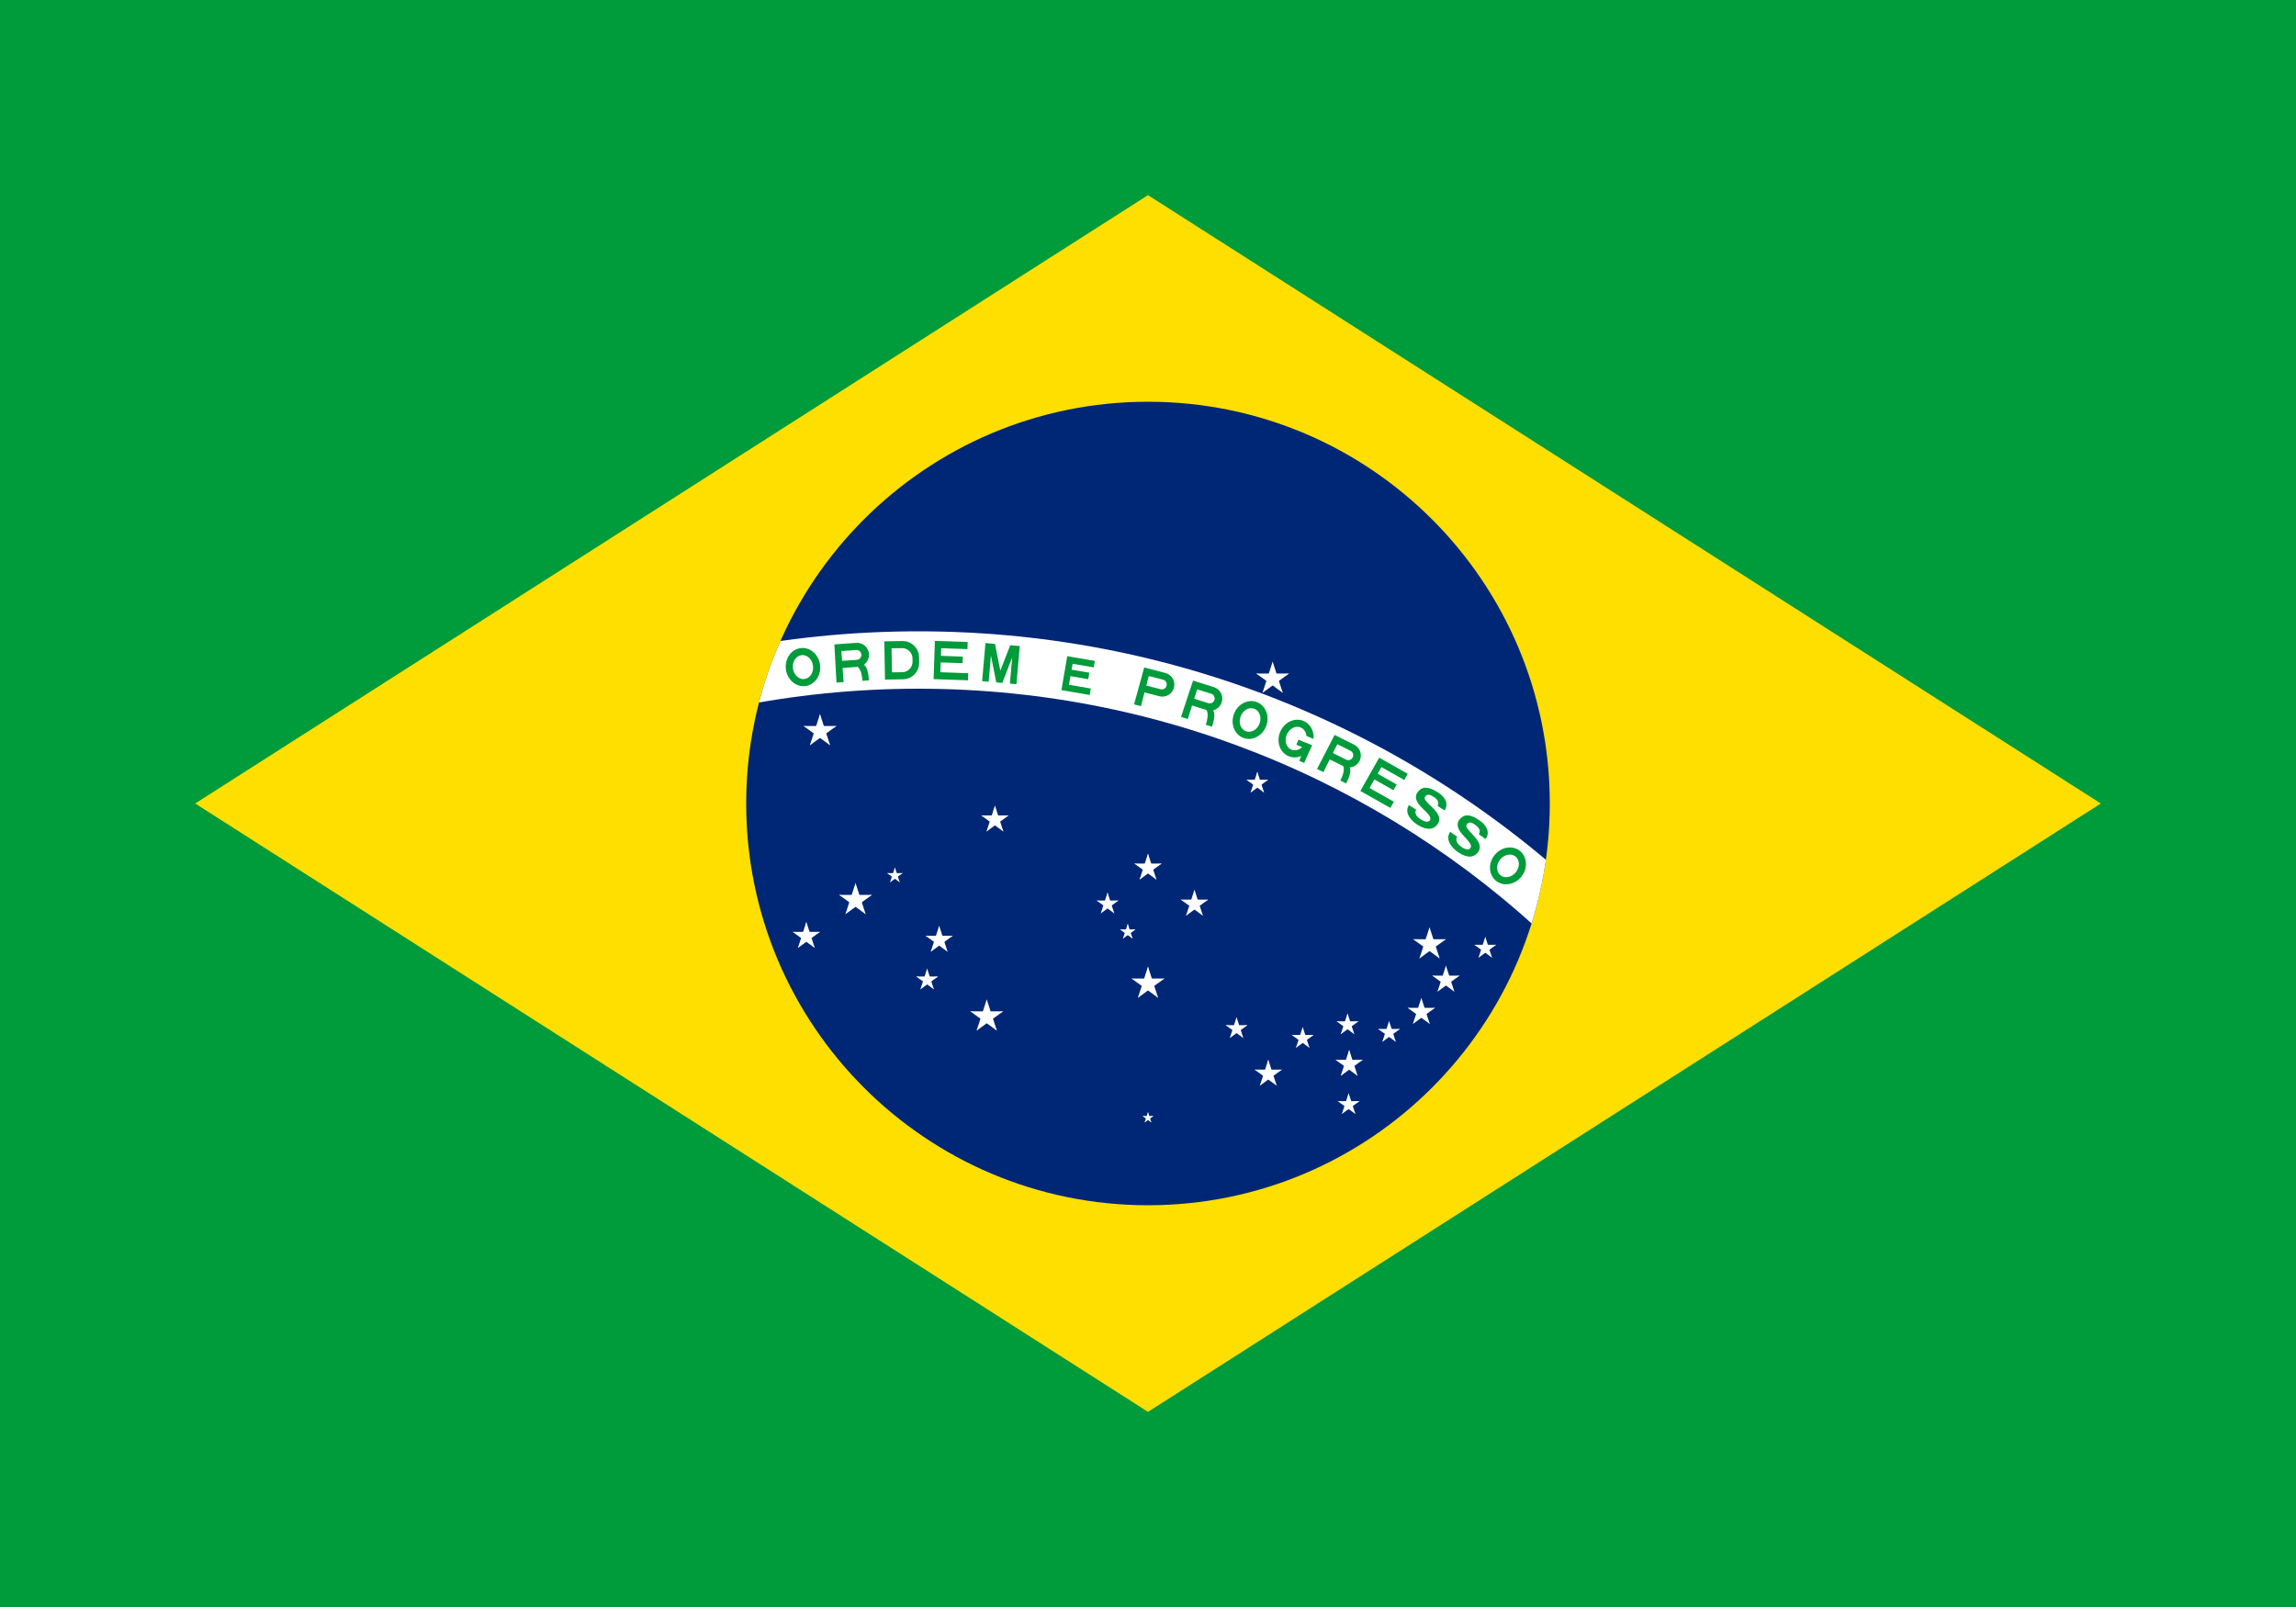
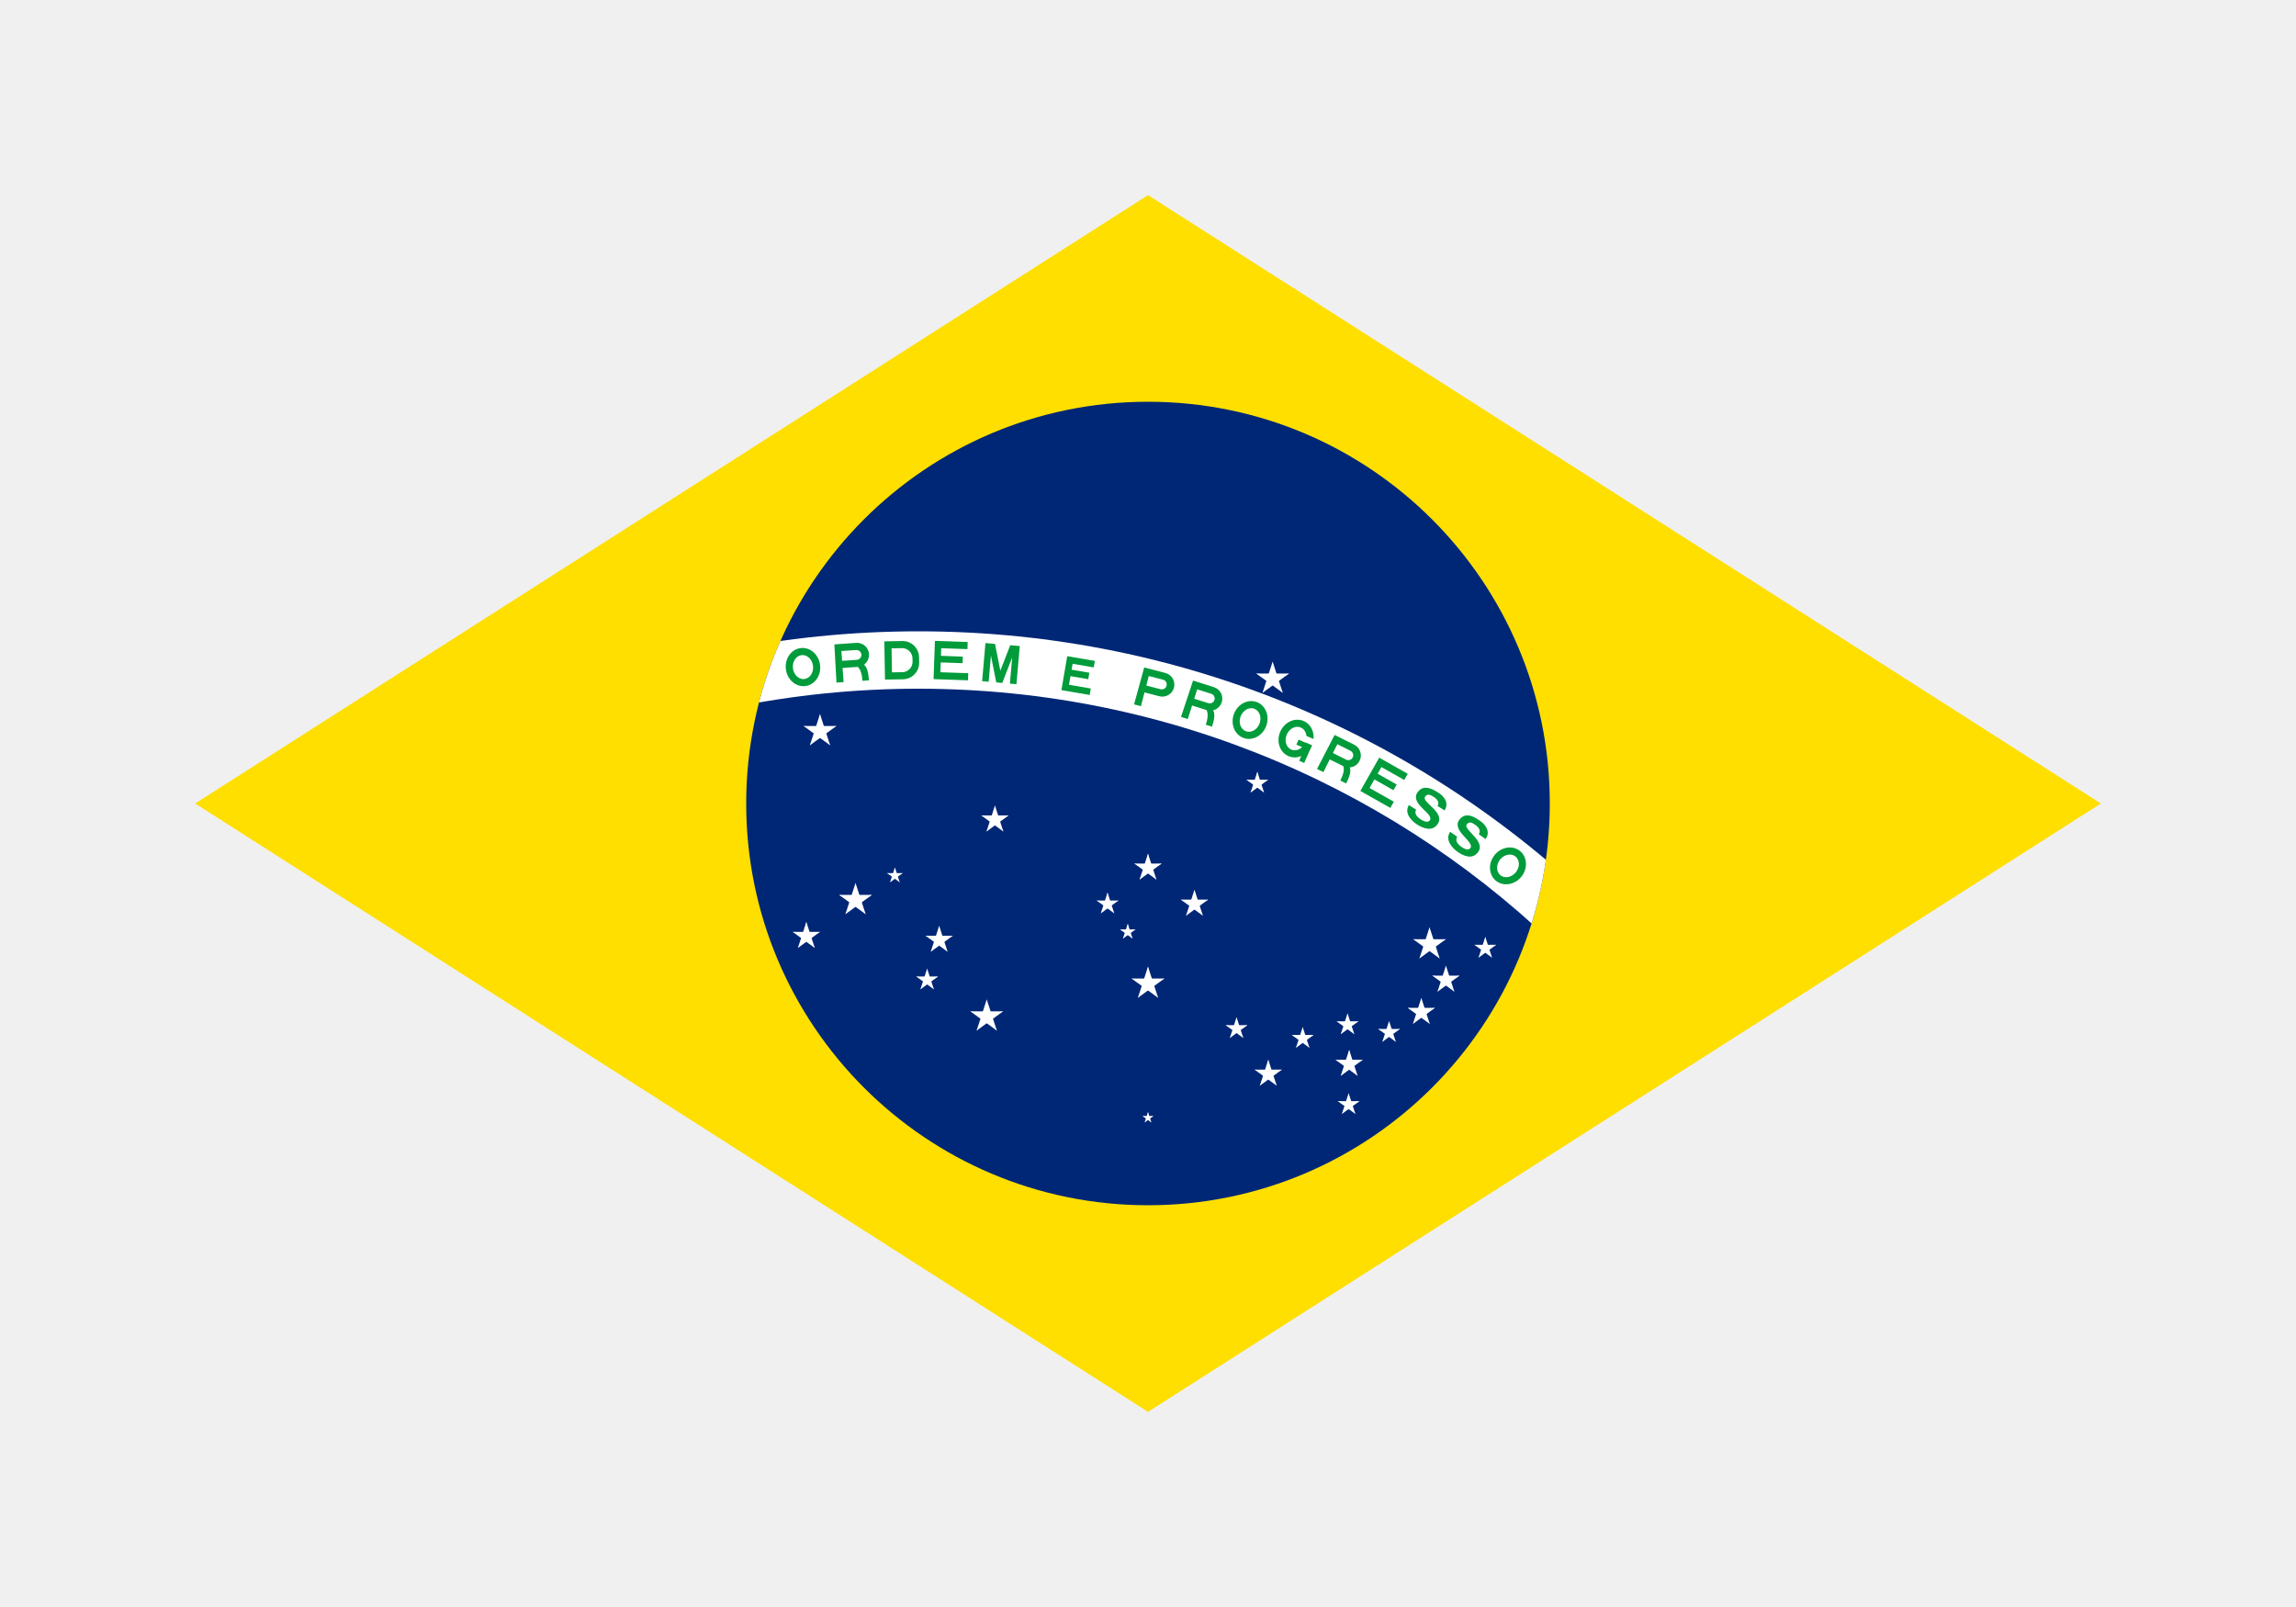
- <svg xmlns="http://www.w3.org/2000/svg" xmlns:xlink="http://www.w3.org/1999/xlink" height="504" width="720" version="1.0" viewBox="-2100 -1470 4200 2940">
-   <defs>
-     <path id="D" fill-rule="evenodd" d="m-31.5 0h33a30 30 0 0 0 30 -30v-10a30 30 0 0 0 -30 -30h-33zm13-13h19a19 19 0 0 0 19 -19v-6a19 19 0 0 0 -19 -19h-19z" />
-     <path id="E" transform="translate(-31.5)" d="m0 0h63v-13h-51v-18h40v-12h-40v-14h48v-13h-60z" />
-     <path id="e" d="m-26.25 0h52.5v-12h-40.5v-16h33v-12h-33v-11h39.25v-12h-51.25z" />
+ <svg xmlns="http://www.w3.org/2000/svg" xmlns:xlink="http://www.w3.org/1999/xlink" height="89.6" width="128" version="1.0" viewBox="-2100 -1470 746.667 522.667" id="svg114">
+   <defs id="defs42">
+     <path id="D" d="m -31.5,0 h 33 a 30,30 0 0 0 30,-30 v -10 a 30,30 0 0 0 -30,-30 h -33 z m 13,-13 h 19 a 19,19 0 0 0 19,-19 v -6 a 19,19 0 0 0 -19,-19 h -19 z" style="fill-rule:evenodd" />
+     <path id="E" transform="translate(-31.5)" d="M 0,0 H 63 V -13 H 12 V -31 H 52 V -43 H 12 V -57 H 60 V -70 H 0 Z" />
+     <path id="e" d="m -26.25,0 h 52.5 v -12 h -40.5 v -16 h 33 v -12 h -33 V -51 H 25 v -12 h -51.25 z" />
    <g id="G">
      <clipPath id="gcut">
-         <path d="m-31.5 0v-70h63v70zm31.5-47v12h31.5v-12z" />
+         <path d="m -31.5,0 v -70 h 63 V 0 Z M 0,-47 v 12 h 31.5 v -12 z" id="path5" />
      </clipPath>
-       <use xlink:href="#O" clip-path="url(#gcut)" />
-       <rect y="-35" x="5" height="10" width="26.5" />
-       <rect y="-35" x="21.5" height="35" width="10" />
+       <use xlink:href="#O" clip-path="url(#gcut)" id="use8" x="0" y="0" width="100%" height="100%" />
+       <rect y="-35" x="5" height="10" width="26.5" id="rect10" />
+       <rect y="-35" x="21.5" height="35" width="10" id="rect12" />
    </g>
-     <path id="M" d="m-31.5 0h12v-48l14 48h11l14-48v48h12v-70h-17.5l-14 48-14-48h-17.5z" />
-     <path id="O" fill-rule="evenodd" d="m0 0a31.5 35 0 0 0 0 -70 31.5 35 0 0 0 0 70m0-13a18.5 22 0 0 0 0 -44 18.5 22 0 0 0 0 44" />
-     <path id="P" fill-rule="evenodd" d="m-31.5 0h13v-26h28a22 22 0 0 0 0 -44h-40zm13-39h27a9 9 0 0 0 0 -18h-27z" />
+     <path id="M" d="m -31.5,0 h 12 v -48 l 14,48 h 11 l 14,-48 V 0 h 12 V -70 H 14 L 0,-22 -14,-70 h -17.5 z" />
+     <path id="O" d="M 0,0 A 31.5,35 0 0 0 0,-70 31.5,35 0 0 0 0,0 m 0,-13 a 18.5,22 0 0 0 0,-44 18.5,22 0 0 0 0,44" style="fill-rule:evenodd" />
+     <path id="P" d="m -31.5,0 h 13 v -26 h 28 a 22,22 0 0 0 0,-44 h -40 z m 13,-39 h 27 a 9,9 0 0 0 0,-18 h -27 z" style="fill-rule:evenodd" />
    <g id="R">
-       <use xlink:href="#P" />
-       <path d="m28 0c0-10 0-32-15-32h-19c22 0 22 22 22 32" />
+       <use xlink:href="#P" id="use18" x="0" y="0" width="100%" height="100%" />
+       <path d="m 28,0 c 0,-10 0,-32 -15,-32 H -6 c 22,0 22,22 22,32" id="path20" />
    </g>
-     <path id="S" d="m-15.75-22c0 7 6.75 10.5 16.75 10.5s14.74-3.25 14.75-7.75c0-14.25-46.75-5.25-46.5-30.25 0.25-21.5 24.75-20.5 33.75-20.5s26 4 25.75 21.25h-15.25c0-7.5-7-10.25-15-10.25-7.75 0-13.25 1.25-13.25 8.5-0.25 11.75 46.25 4 46.25 28.75 0 18.25-18 21.75-31.5 21.75-11.5 0-31.55-4.5-31.5-22z" />
-     <g id="star" fill="#fff">
+     <path id="S" d="m -15.75,-22 c 0,7 6.75,10.5 16.75,10.5 10,0 14.74,-3.25 14.75,-7.75 C 15.75,-33.5 -31,-24.5 -30.75,-49.5 -30.5,-71 -6,-70 3,-70 c 9,0 26,4 25.75,21.25 H 13.5 c 0,-7.5 -7,-10.25 -15,-10.25 -7.75,0 -13.25,1.25 -13.25,8.5 -0.25,11.75 46.25,4 46.25,28.75 C 31.5,-3.5 13.5,0 0,0 -11.5,0 -31.55,-4.5 -31.5,-22 Z" />
+     <g id="star" style="fill:#ffffff">
      <g id="c">
-         <path id="t" transform="rotate(18 0,-1)" d="m0-1v1h0.5" />
-         <use xlink:href="#t" transform="scale(-1,1)" />
+         <path id="t" transform="rotate(18,0,-1)" d="M 0,-1 V 0 H 0.5" />
+         <use xlink:href="#t" transform="scale(-1,1)" id="use25" x="0" y="0" width="100%" height="100%" />
      </g>
-       <use xlink:href="#c" transform="rotate(72)" />
-       <use xlink:href="#c" transform="rotate(-72)" />
-       <use xlink:href="#c" transform="rotate(144)" />
-       <use xlink:href="#c" transform="rotate(216)" />
+       <use xlink:href="#c" transform="rotate(72)" id="use28" x="0" y="0" width="100%" height="100%" />
+       <use xlink:href="#c" transform="rotate(-72)" id="use30" x="0" y="0" width="100%" height="100%" />
+       <use xlink:href="#c" transform="rotate(144)" id="use32" x="0" y="0" width="100%" height="100%" />
+       <use xlink:href="#c" transform="rotate(-144)" id="use34" x="0" y="0" width="100%" height="100%" />
    </g>
-     <use id="star1" xlink:href="#star" transform="scale(31.5)" />
-     <use id="star2" xlink:href="#star" transform="scale(26.25)" />
-     <use id="star3" xlink:href="#star" transform="scale(21)" />
-     <use id="star4" xlink:href="#star" transform="scale(15)" />
-     <use id="star5" xlink:href="#star" transform="scale(10.5)" />
+     <use id="star1" xlink:href="#star" transform="scale(31.5)" x="0" y="0" width="100%" height="100%" />
+     <use id="star2" xlink:href="#star" transform="scale(26.25)" x="0" y="0" width="100%" height="100%" />
+     <use id="star3" xlink:href="#star" transform="scale(21)" x="0" y="0" width="100%" height="100%" />
+     <use id="star4" xlink:href="#star" transform="scale(15)" x="0" y="0" width="100%" height="100%" />
+     <use id="star5" xlink:href="#star" transform="scale(10.5)" x="0" y="0" width="100%" height="100%" />
  </defs>
-   <rect y="-50%" x="-50%" height="100%" fill="#009b3a" width="100%" />
-   <path d="m-1743 0 1743 1113 1743-1113-1743-1113z" fill="#fedf00" />
-   <circle r="735" fill="#002776" />
  <clipPath id="band">
-     <circle r="735" />
+     <circle r="735" id="circle50" cx="0" cy="0" />
  </clipPath>
-   <path fill="#fff" d="m-2205 1470a1785 1785 0 0 1 3570 0h-105a1680 1680 0 1 0 -3360 0z" clip-path="url(#band)" />
-   <g transform="translate(-420,1470)" fill="#009b3a">
-     <use y="-1697.5" xlink:href="#O" transform="rotate(-7)" />
-     <use y="-1697.5" xlink:href="#R" transform="rotate(-4)" />
-     <use y="-1697.5" xlink:href="#D" transform="rotate(-1)" />
-     <use y="-1697.5" xlink:href="#E" transform="rotate(2)" />
-     <use y="-1697.5" xlink:href="#M" transform="rotate(5)" />
-     <use y="-1697.5" xlink:href="#e" transform="rotate(9.75)" />
-     <use y="-1697.5" xlink:href="#P" transform="rotate(14.5)" />
-     <use y="-1697.5" xlink:href="#R" transform="rotate(17.5)" />
-     <use y="-1697.5" xlink:href="#O" transform="rotate(20.5)" />
-     <use y="-1697.5" xlink:href="#G" transform="rotate(23.5)" />
-     <use y="-1697.5" xlink:href="#R" transform="rotate(26.5)" />
-     <use y="-1697.5" xlink:href="#E" transform="rotate(29.5)" />
-     <use y="-1697.5" xlink:href="#S" transform="rotate(32.5)" />
-     <use y="-1697.5" xlink:href="#S" transform="rotate(35.5)" />
-     <use y="-1697.5" xlink:href="#O" transform="rotate(38.5)" />
+   <g id="g4904" transform="matrix(0.1777778,0,0,0.1777778,-1726.667,-1208.667)" style="stroke-width:5.625">
+     <rect id="rect44" width="100%" height="100%" x="-50%" y="-50%" style="fill:#009b3a;stroke-width:31.641" />
+     <path id="path46" d="M -1743,0 0,1113 1743,0 0,-1113 Z" style="fill:#fedf00;stroke-width:31.641" />
+     <circle id="circle48" r="735" cx="0" cy="0" style="fill:#002776;stroke-width:31.641" />
+     <path id="path53" clip-path="url(#band)" d="m -2205,1470 a 1785,1785 0 0 1 3570,0 h -105 a 1680,1680 0 1 0 -3360,0 z" style="fill:#ffffff;stroke-width:31.641" />
+     <g id="g85" transform="translate(-420,1470)" style="fill:#009b3a;stroke-width:31.641">
+       <use id="use55" transform="rotate(-7)" xlink:href="#O" y="-1697.5" x="0" width="100%" height="100%" style="stroke-width:5.625" />
+       <use id="use57" transform="rotate(-4)" xlink:href="#R" y="-1697.5" x="0" width="100%" height="100%" style="stroke-width:5.625" />
+       <use id="use59" transform="rotate(-1)" xlink:href="#D" y="-1697.5" x="0" width="100%" height="100%" style="stroke-width:5.625" />
+       <use id="use61" transform="rotate(2)" xlink:href="#E" y="-1697.5" x="0" width="100%" height="100%" style="stroke-width:5.625" />
+       <use id="use63" transform="rotate(5)" xlink:href="#M" y="-1697.5" x="0" width="100%" height="100%" style="stroke-width:5.625" />
+       <use id="use65" transform="rotate(9.75)" xlink:href="#e" y="-1697.5" x="0" width="100%" height="100%" style="stroke-width:5.625" />
+       <use id="use67" transform="rotate(14.5)" xlink:href="#P" y="-1697.5" x="0" width="100%" height="100%" style="stroke-width:5.625" />
+       <use id="use69" transform="rotate(17.5)" xlink:href="#R" y="-1697.5" x="0" width="100%" height="100%" style="stroke-width:5.625" />
+       <use id="use71" transform="rotate(20.5)" xlink:href="#O" y="-1697.5" x="0" width="100%" height="100%" style="stroke-width:5.625" />
+       <use id="use73" transform="rotate(23.5)" xlink:href="#G" y="-1697.5" x="0" width="100%" height="100%" style="stroke-width:5.625" />
+       <use id="use75" transform="rotate(26.5)" xlink:href="#R" y="-1697.5" x="0" width="100%" height="100%" style="stroke-width:5.625" />
+       <use id="use77" transform="rotate(29.5)" xlink:href="#E" y="-1697.5" x="0" width="100%" height="100%" style="stroke-width:5.625" />
+       <use id="use79" transform="rotate(32.5)" xlink:href="#S" y="-1697.5" x="0" width="100%" height="100%" style="stroke-width:5.625" />
+       <use id="use81" transform="rotate(35.5)" xlink:href="#S" y="-1697.5" x="0" width="100%" height="100%" style="stroke-width:5.625" />
+       <use id="use83" transform="rotate(38.5)" xlink:href="#O" y="-1697.5" x="0" width="100%" height="100%" style="stroke-width:5.625" />
+     </g>
+     <use xlink:href="#star1" x="-600" y="-132" id="αCMi" width="100%" height="100%" style="stroke-width:5.625" />
+     <use xlink:href="#star1" x="-535" y="177" id="αCMa" width="100%" height="100%" style="stroke-width:5.625" />
+     <use xlink:href="#star2" x="-625" y="243" id="βCMa" width="100%" height="100%" style="stroke-width:5.625" />
+     <use xlink:href="#star4" x="-463" y="132" id="γCMa" width="100%" height="100%" style="stroke-width:5.625" />
+     <use xlink:href="#star2" x="-382" y="250" id="δCMa" width="100%" height="100%" style="stroke-width:5.625" />
+     <use xlink:href="#star3" x="-404" y="323" id="εCMa" width="100%" height="100%" style="stroke-width:5.625" />
+     <use xlink:href="#star1" x="228" y="-228" id="αVir" width="100%" height="100%" style="stroke-width:5.625" />
+     <use xlink:href="#star1" x="515" y="258" id="αSco" width="100%" height="100%" style="stroke-width:5.625" />
+     <use xlink:href="#star3" x="617" y="265" id="βSco" width="100%" height="100%" style="stroke-width:5.625" />
+     <use xlink:href="#star2" x="545" y="323" id="εSco" width="100%" height="100%" style="stroke-width:5.625" />
+     <use xlink:href="#star2" x="368" y="477" id="θSco" width="100%" height="100%" style="stroke-width:5.625" />
+     <use xlink:href="#star3" x="367" y="551" id="ιSco" width="100%" height="100%" style="stroke-width:5.625" />
+     <use xlink:href="#star3" x="441" y="419" id="κSco" width="100%" height="100%" style="stroke-width:5.625" />
+     <use xlink:href="#star2" x="500" y="382" id="λSco" width="100%" height="100%" style="stroke-width:5.625" />
+     <use xlink:href="#star3" x="365" y="405" id="μSco" width="100%" height="100%" style="stroke-width:5.625" />
+     <use xlink:href="#star2" x="-280" y="30" id="αHya" width="100%" height="100%" style="stroke-width:5.625" />
+     <use xlink:href="#star3" x="200" y="-37" id="γHya" width="100%" height="100%" style="stroke-width:5.625" />
+     <use xlink:href="#star1" y="330" id="αCru" x="0" width="100%" height="100%" style="stroke-width:5.625" />
+     <use xlink:href="#star2" x="85" y="184" id="βCru" width="100%" height="100%" style="stroke-width:5.625" />
+     <use xlink:href="#star2" y="118" id="γCru" x="0" width="100%" height="100%" style="stroke-width:5.625" />
+     <use xlink:href="#star3" x="-74" y="184" id="δCru" width="100%" height="100%" style="stroke-width:5.625" />
+     <use xlink:href="#star4" x="-37" y="235" id="εCru" width="100%" height="100%" style="stroke-width:5.625" />
+     <use xlink:href="#star2" x="220" y="495" id="αTrA" width="100%" height="100%" style="stroke-width:5.625" />
+     <use xlink:href="#star3" x="283" y="430" id="βTrA" width="100%" height="100%" style="stroke-width:5.625" />
+     <use xlink:href="#star3" x="162" y="412" id="γTrA" width="100%" height="100%" style="stroke-width:5.625" />
+     <use xlink:href="#star1" x="-295" y="390" id="αCar" width="100%" height="100%" style="stroke-width:5.625" />
+     <use xlink:href="#star5" y="575" id="σOct" x="0" width="100%" height="100%" style="stroke-width:5.625" />
  </g>
-   <use id="αCMi" y="-132" x="-600" xlink:href="#star1" />
-   <use id="αCMa" y="177" x="-535" xlink:href="#star1" />
-   <use id="βCMa" y="243" x="-625" xlink:href="#star2" />
-   <use id="γCMa" y="132" x="-463" xlink:href="#star4" />
-   <use id="δCMa" y="250" x="-382" xlink:href="#star2" />
-   <use id="εCMa" y="323" x="-404" xlink:href="#star3" />
-   <use id="αVir" y="-228" x="228" xlink:href="#star1" />
-   <use id="αSco" y="258" x="515" xlink:href="#star1" />
-   <use id="βSco" y="265" x="617" xlink:href="#star3" />
-   <use id="εSco" y="323" x="545" xlink:href="#star2" />
-   <use id="θSco" y="477" x="368" xlink:href="#star2" />
-   <use id="ιSco" y="551" x="367" xlink:href="#star3" />
-   <use id="κSco" y="419" x="441" xlink:href="#star3" />
-   <use id="λSco" y="382" x="500" xlink:href="#star2" />
-   <use id="μSco" y="405" x="365" xlink:href="#star3" />
-   <use id="αHya" y="30" x="-280" xlink:href="#star2" />
-   <use id="γHya" y="-37" x="200" xlink:href="#star3" />
-   <use id="αCru" y="330" xlink:href="#star1" />
-   <use id="βCru" y="184" x="85" xlink:href="#star2" />
-   <use id="γCru" y="118" xlink:href="#star2" />
-   <use id="δCru" y="184" x="-74" xlink:href="#star3" />
-   <use id="εCru" y="235" x="-37" xlink:href="#star4" />
-   <use id="αTrA" y="495" x="220" xlink:href="#star2" />
-   <use id="βTrA" y="430" x="283" xlink:href="#star3" />
-   <use id="γTrA" y="412" x="162" xlink:href="#star3" />
-   <use id="αCar" y="390" x="-295" xlink:href="#star1" />
-   <use id="σOct" y="575" xlink:href="#star5" />
</svg>
